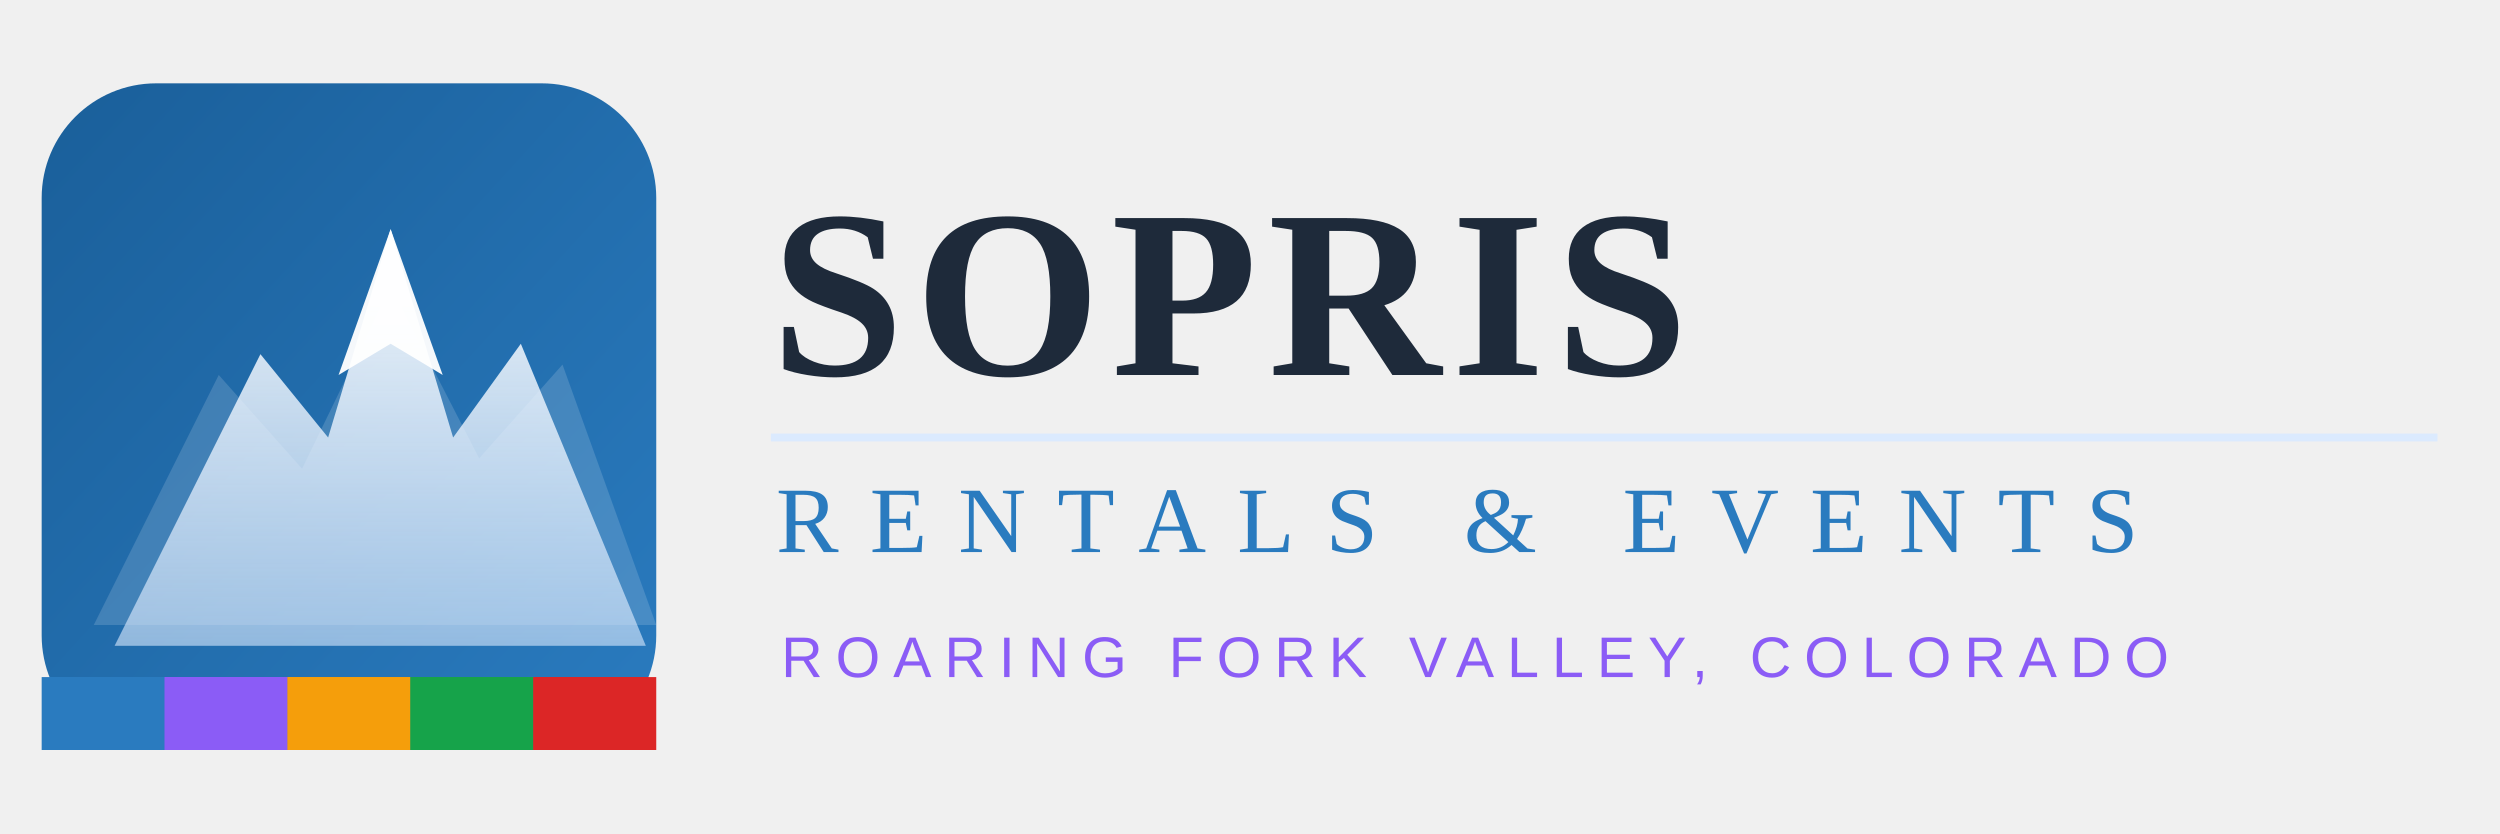
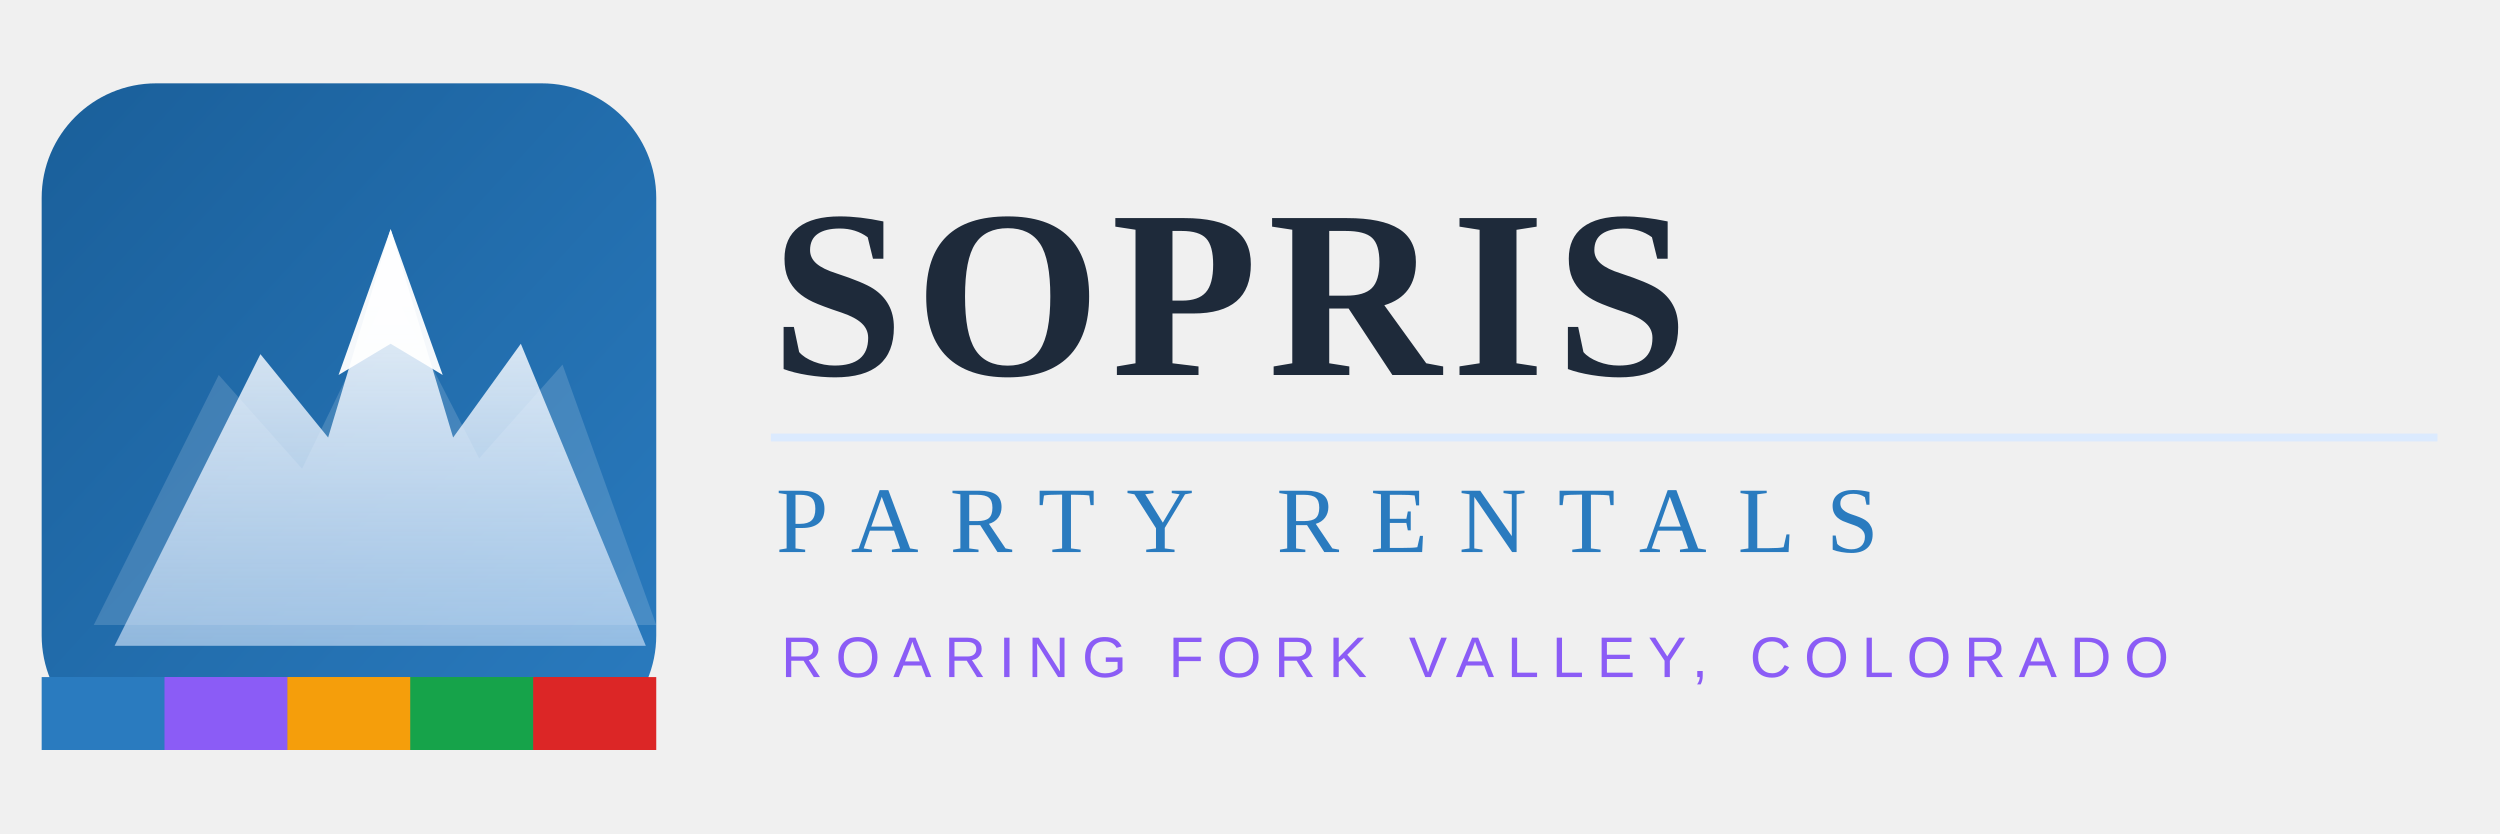
<svg xmlns="http://www.w3.org/2000/svg" viewBox="0 0 480 160" width="480" height="160">
  <defs>
    <linearGradient id="mountGrad" x1="0%" y1="0%" x2="100%" y2="100%">
      <stop offset="0%" style="stop-color:#1A5F9A" />
      <stop offset="100%" style="stop-color:#2A7BBF" />
    </linearGradient>
    <linearGradient id="peakGrad" x1="0%" y1="0%" x2="0%" y2="100%">
      <stop offset="0%" style="stop-color:#FFFFFF;stop-opacity:0.95" />
      <stop offset="100%" style="stop-color:#DBEAFE;stop-opacity:0.6" />
    </linearGradient>
    <linearGradient id="iconBg" x1="135deg" x2="135deg" y1="0%" y2="100%">
      <stop offset="0%" style="stop-color:#1A5F9A" />
      <stop offset="100%" style="stop-color:#8B5CF6" />
    </linearGradient>
    <clipPath id="iconClip">
      <rect x="0" y="0" width="130" height="160" rx="0" />
    </clipPath>
  </defs>
  <rect x="8" y="16" width="118" height="128" rx="22" fill="url(#mountGrad)" />
  <path d="M18,120 L42,72 L58,90 L75,55 L92,88 L108,70 L126,120 Z" fill="rgba(255,255,255,0.15)" />
  <path d="M22,124 L50,68 L63,84 L75,44 L87,84 L100,66 L124,124 Z" fill="url(#peakGrad)" />
  <path d="M75,44 L65,72 L75,66 L85,72 Z" fill="white" opacity="0.95" />
  <rect x="8" y="130" width="23.6" height="14" rx="0" fill="#2A7BBF" />
  <rect x="31.6" y="130" width="23.6" height="14" fill="#8B5CF6" />
  <rect x="55.2" y="130" width="23.6" height="14" fill="#F59E0B" />
  <rect x="78.8" y="130" width="23.6" height="14" fill="#16A34A" />
  <rect x="102.4" y="130" width="23.6" height="14" rx="0" fill="#DC2626" />
  <rect x="8" y="130" width="118" height="14" rx="0" fill="none" />
  <path d="M8,130 L126,130 L126,144 Q126,144 118,144 L16,144 Q8,144 8,144 Z" fill="none" />
  <clipPath id="stripeClip">
    <rect x="8" y="16" width="118" height="128" rx="22" />
  </clipPath>
  <g clip-path="url(#stripeClip)">
    <rect x="8" y="130" width="23.6" height="18" fill="#2A7BBF" />
    <rect x="31.6" y="130" width="23.6" height="18" fill="#8B5CF6" />
    <rect x="55.2" y="130" width="23.6" height="18" fill="#F59E0B" />
    <rect x="78.8" y="130" width="23.6" height="18" fill="#16A34A" />
    <rect x="102.4" y="130" width="23.6" height="18" fill="#DC2626" />
  </g>
  <text x="148" y="72" font-family="Georgia, 'Times New Roman', serif" font-size="46" font-weight="700" letter-spacing="2" fill="#1E2A3A">SOPRIS</text>
  <line x1="148" y1="84" x2="468" y2="84" stroke="#DBEAFE" stroke-width="1.5" />
-   <text x="149" y="106" font-family="Georgia, 'Times New Roman', serif" font-size="18" font-weight="400" letter-spacing="6" fill="#2A7BBF">RENTALS &amp; EVENTS</text>
+   <text x="149" y="106" font-family="Georgia, 'Times New Roman', serif" font-size="18" font-weight="400" letter-spacing="6" fill="#2A7BBF">PARTY RENTALS</text>
  <text x="150" y="130" font-family="Arial, Helvetica, sans-serif" font-size="11" font-weight="400" letter-spacing="2.5" fill="#8B5CF6">ROARING FORK VALLEY, COLORADO</text>
</svg>
